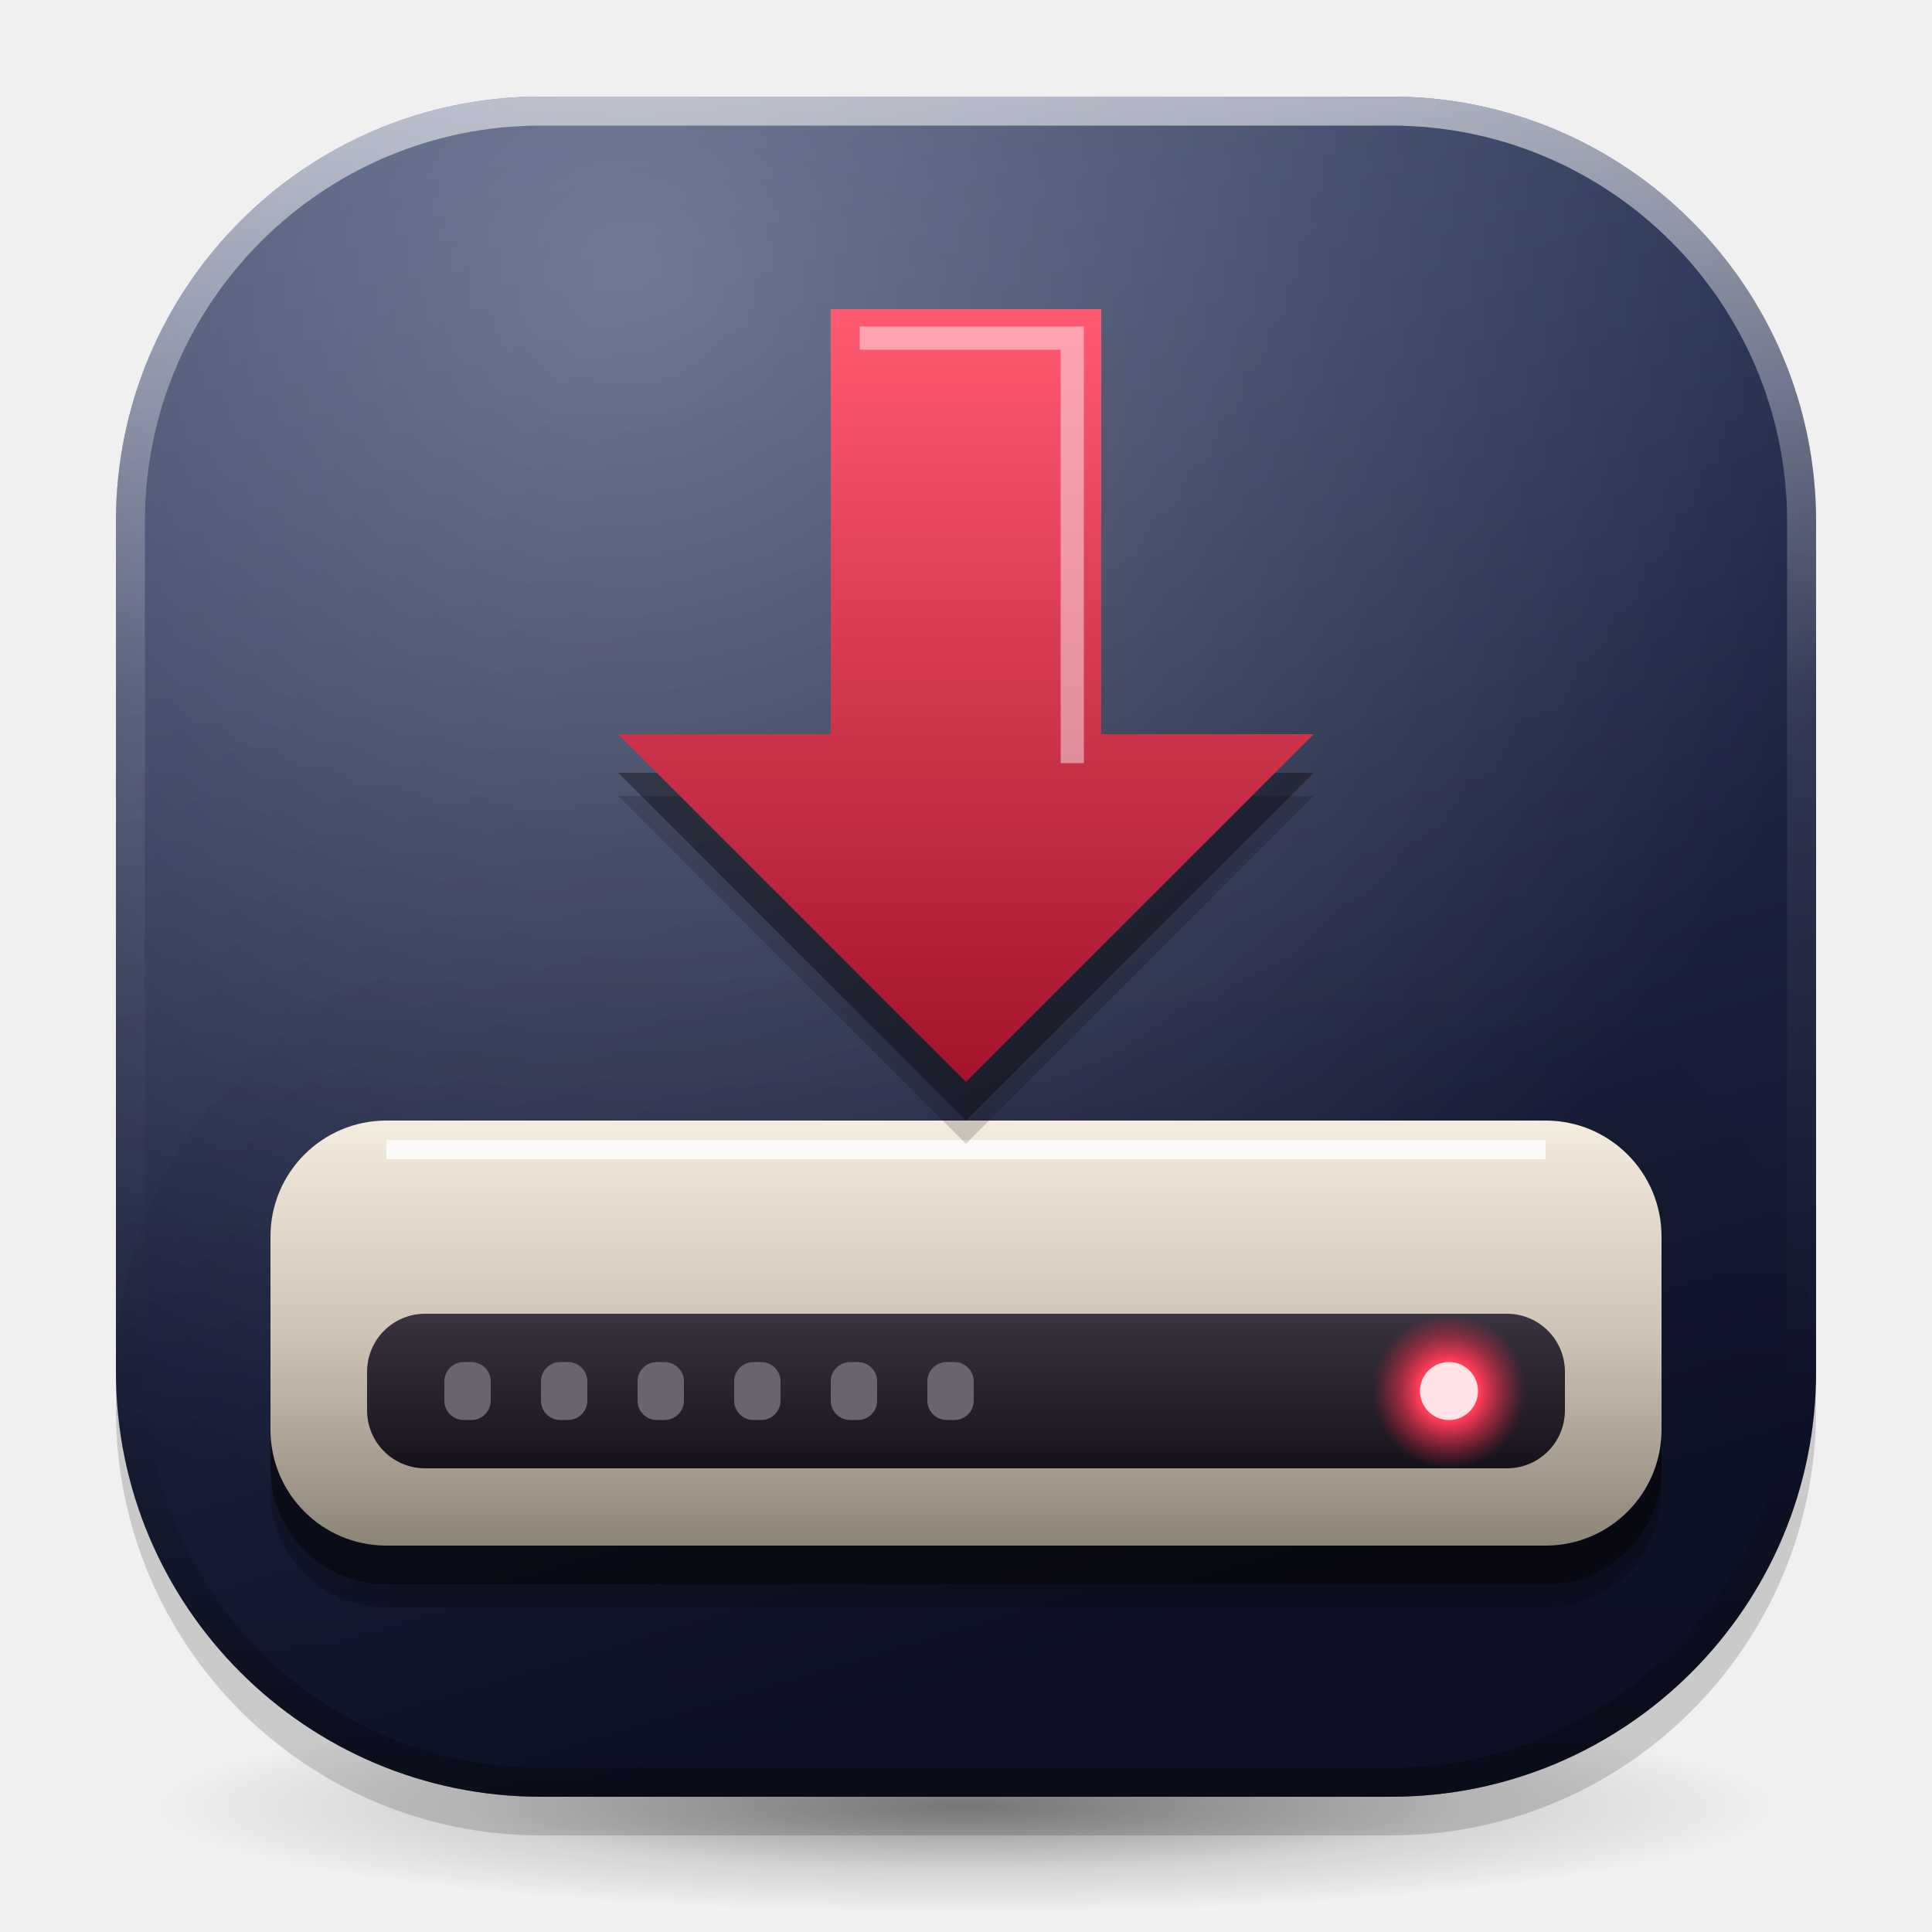
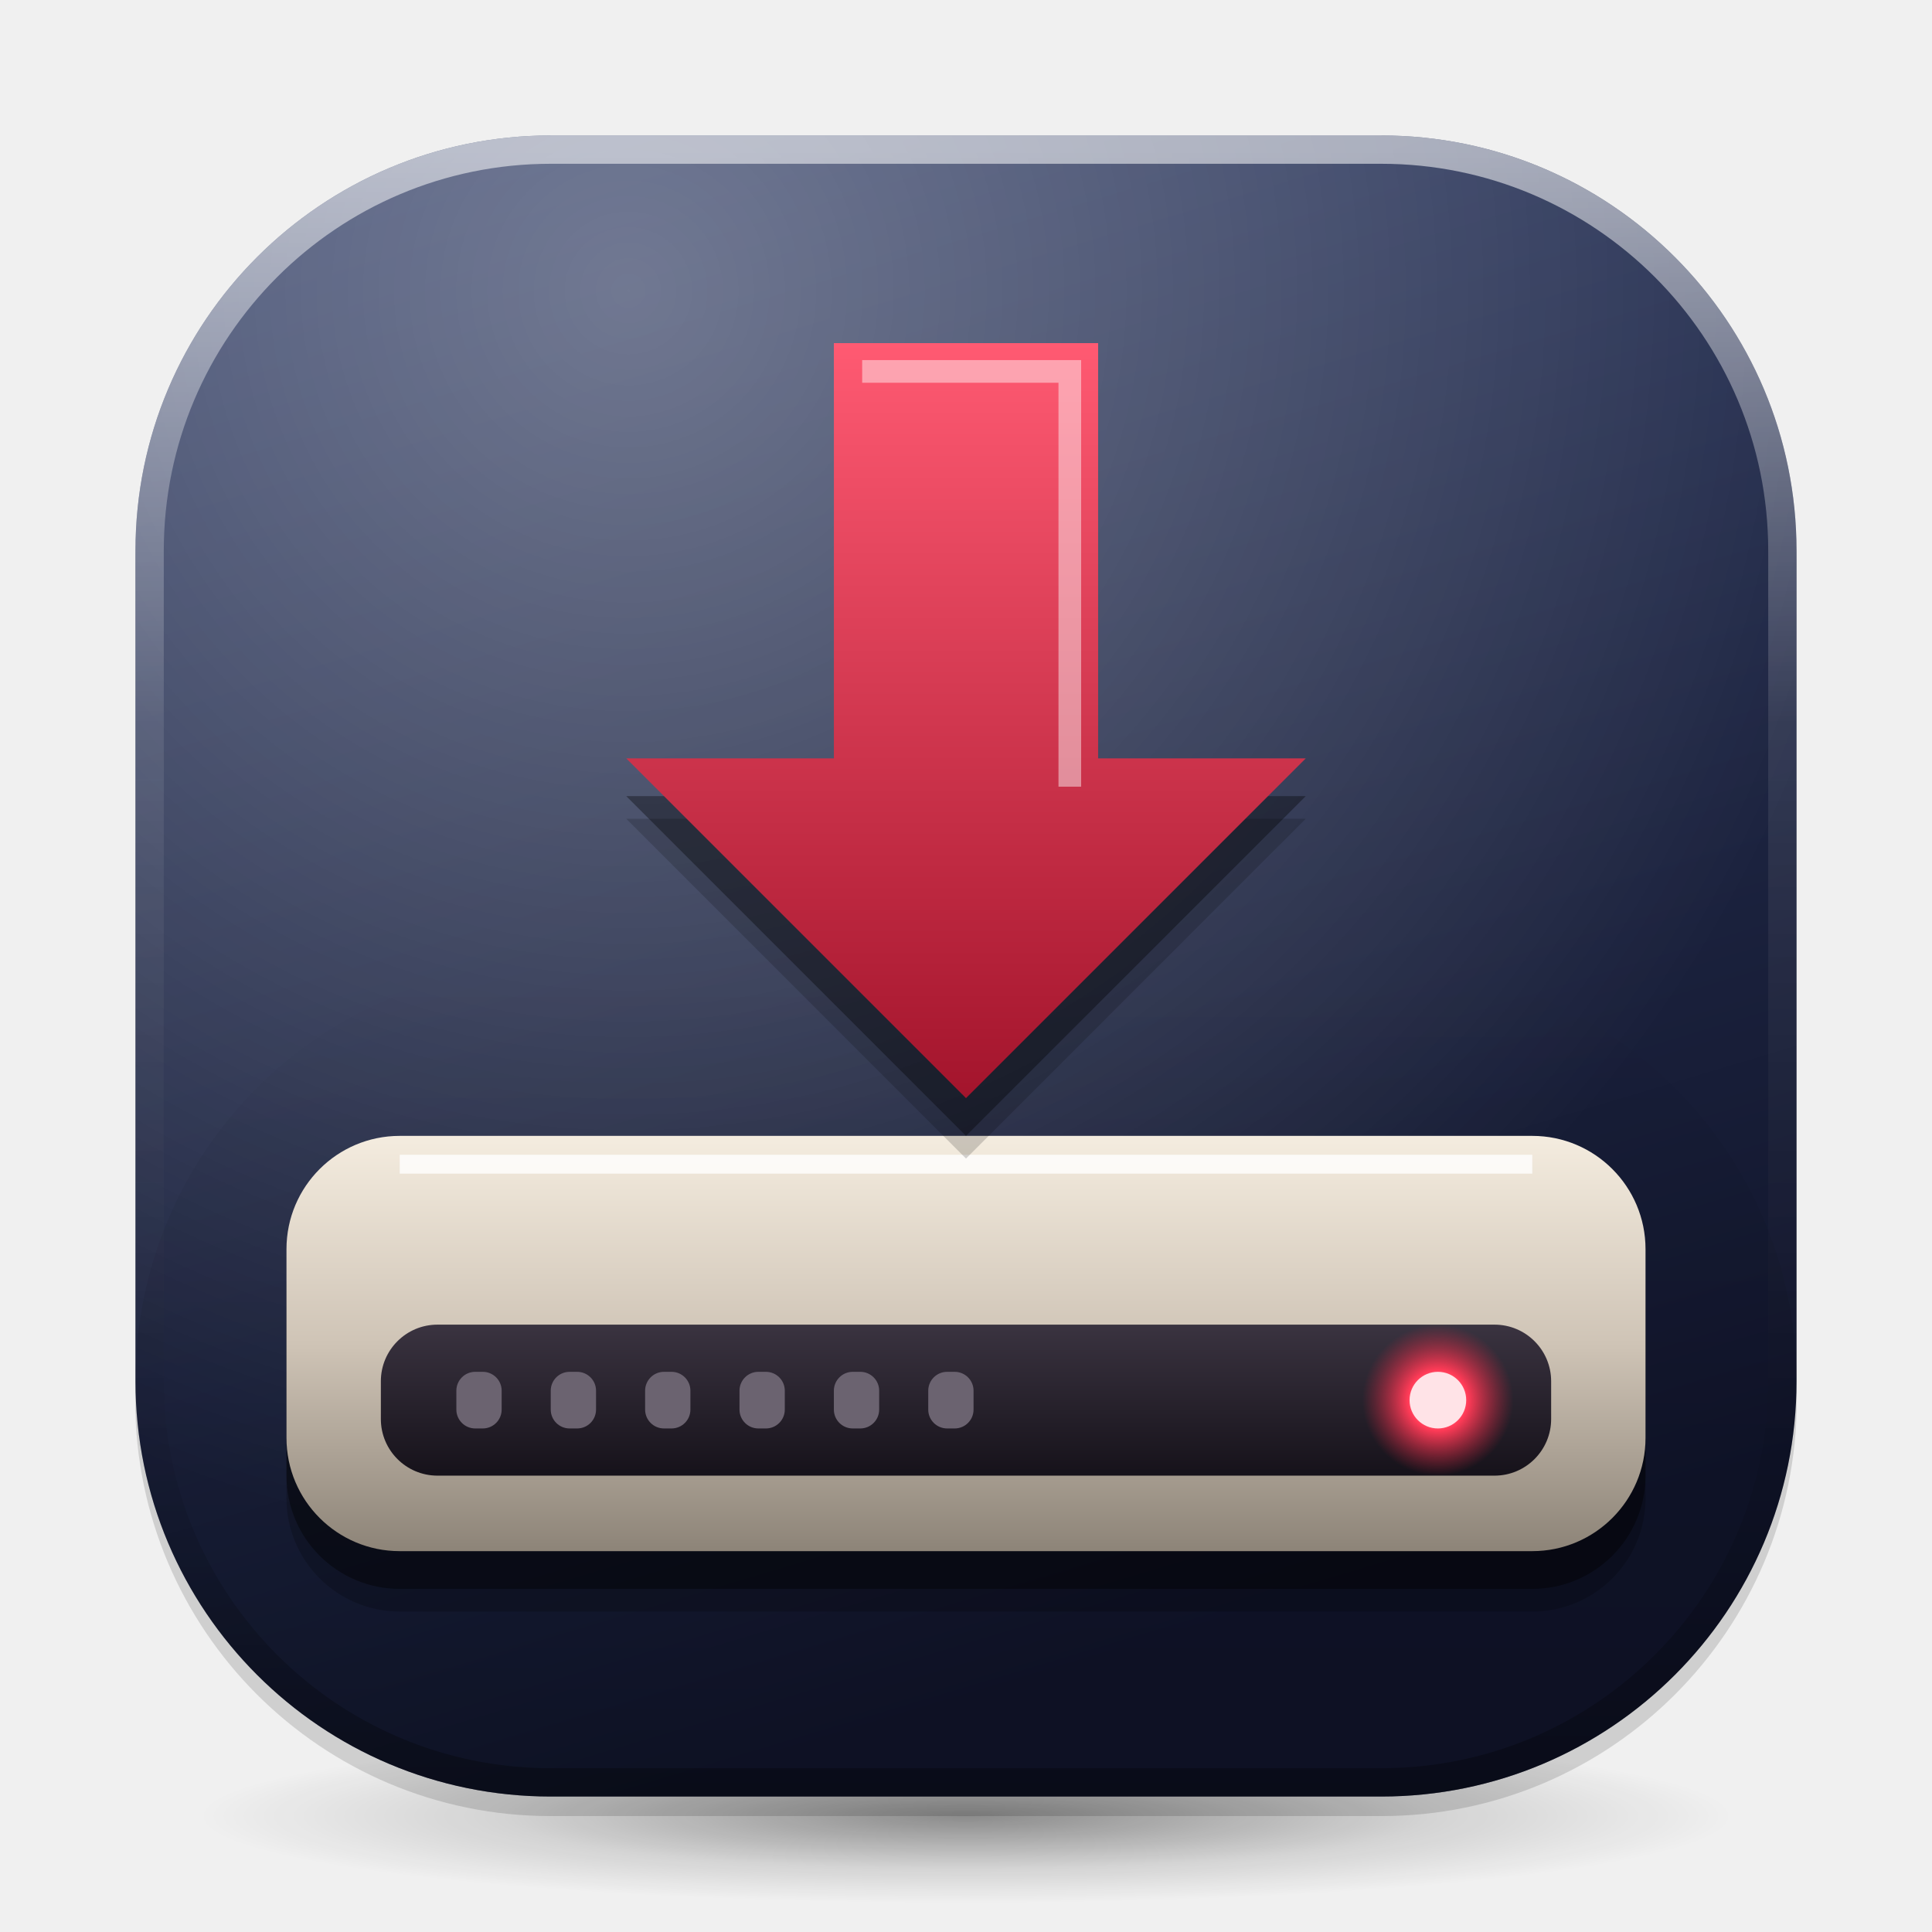
<svg xmlns="http://www.w3.org/2000/svg" viewBox="0 0 100 100" width="100" height="100">
  <defs>
    <radialGradient id="cs" cx="0.5" cy="0.5" r="0.5">
      <stop offset="0" stop-color="#000" stop-opacity="0.42" />
      <stop offset="0.6" stop-color="#000" stop-opacity="0.12" />
      <stop offset="1" stop-color="#000" stop-opacity="0" />
    </radialGradient>
    <linearGradient id="bd" x1="0" y1="0" x2="0.3" y2="1">
      <stop offset="0" stop-color="#34416a" />
      <stop offset="0.55" stop-color="#1f2745" />
      <stop offset="1" stop-color="#10142a" />
    </linearGradient>
    <radialGradient id="gl" cx="0.3" cy="0.1" r="0.75">
      <stop offset="0" stop-color="#fff" stop-opacity="0.32" />
      <stop offset="1" stop-color="#fff" stop-opacity="0" />
    </radialGradient>
    <linearGradient id="rim" x1="0" y1="0" x2="0" y2="1">
      <stop offset="0" stop-color="#fff" stop-opacity="0.55" />
      <stop offset="0.35" stop-color="#fff" stop-opacity="0.1" />
      <stop offset="0.8" stop-color="#000" stop-opacity="0.05" />
      <stop offset="1" stop-color="#000" stop-opacity="0.3" />
    </linearGradient>
    <linearGradient id="fl" x1="0" y1="0" x2="0" y2="1">
      <stop offset="0" stop-color="#000" stop-opacity="0" />
      <stop offset="1" stop-color="#000" stop-opacity="0.16" />
    </linearGradient>
    <linearGradient id="caja" x1="0" y1="0" x2="0" y2="1">
      <stop offset="0" stop-color="#f4ecdf" />
      <stop offset="0.5" stop-color="#cfc4b6" />
      <stop offset="1" stop-color="#8d8478" />
    </linearGradient>
    <linearGradient id="cara" x1="0" y1="0" x2="0" y2="1">
      <stop offset="0" stop-color="#3a3340" />
      <stop offset="1" stop-color="#16121a" />
    </linearGradient>
    <linearGradient id="fx" x1="0" y1="0" x2="0" y2="1">
      <stop offset="0" stop-color="#ff5a72" />
      <stop offset="1" stop-color="#a3142c" />
    </linearGradient>
    <radialGradient id="led" cx="0.5" cy="0.5" r="0.5">
      <stop offset="0" stop-color="#ffd0d6" />
      <stop offset="0.4" stop-color="#ff3b57" />
      <stop offset="1" stop-color="#c8243c" stop-opacity="0" />
    </radialGradient>
  </defs>
-   <ellipse cx="50" cy="93.5" rx="42" ry="5.5" fill="url(#cs)" />
-   <rect x="6" y="7" width="88" height="88" rx="22" fill="#000" opacity=".16" />
-   <rect x="6" y="5" width="88" height="88" rx="22" fill="url(#bd)" />
-   <rect x="6" y="5" width="88" height="88" rx="22" fill="url(#gl)" />
-   <rect x="6" y="49" width="88" height="44" rx="22" fill="url(#fl)" />
-   <rect x="6.75" y="5.75" width="86.5" height="86.5" rx="21.25" fill="none" stroke="url(#rim)" stroke-width="1.5" />
-   <path d="M20 58h60a6 6 0 0 1 6 6v10a6 6 0 0 1-6 6H20a6 6 0 0 1-6-6V64a6 6 0 0 1 6-6z" fill="#000" opacity="0.20" transform="translate(0 3.2)" />
-   <path d="M20 58h60a6 6 0 0 1 6 6v10a6 6 0 0 1-6 6H20a6 6 0 0 1-6-6V64a6 6 0 0 1 6-6z" fill="#000" opacity="0.40" transform="translate(0 2)" />
-   <path d="M20 58h60a6 6 0 0 1 6 6v10a6 6 0 0 1-6 6H20a6 6 0 0 1-6-6V64a6 6 0 0 1 6-6z" fill="url(#caja)" />
-   <rect x="19" y="68" width="62" height="8" rx="3" fill="url(#cara)" />
-   <rect x="23" y="70.5" width="2.4" height="3" rx="1" fill="#6b6370" />
-   <rect x="28" y="70.5" width="2.4" height="3" rx="1" fill="#6b6370" />
-   <rect x="33" y="70.5" width="2.4" height="3" rx="1" fill="#6b6370" />
-   <rect x="38" y="70.5" width="2.4" height="3" rx="1" fill="#6b6370" />
-   <rect x="43" y="70.5" width="2.4" height="3" rx="1" fill="#6b6370" />
-   <rect x="48" y="70.5" width="2.4" height="3" rx="1" fill="#6b6370" />
-   <circle cx="75" cy="72" r="4" fill="url(#led)" />
-   <circle cx="75" cy="72" r="1.5" fill="#ffe3e7" />
-   <path d="M20 59.5h60" stroke="#fff" stroke-opacity=".8" stroke-width="1" />
-   <path d="M43 16h14v22h11L50 56 32 38h11z" fill="#000" opacity="0.17" transform="translate(0 3.2)" />
-   <path d="M43 16h14v22h11L50 56 32 38h11z" fill="#000" opacity="0.35" transform="translate(0 2)" />
-   <path d="M43 16h14v22h11L50 56 32 38h11z" fill="url(#fx)" />
-   <path d="M44.5 17.5h11v22" stroke="#fff" stroke-opacity=".45" stroke-width="1.2" fill="none" />
+   <ellipse cx="50" cy="94" rx="40" ry="4.5" fill="url(#cs)" />
+   <rect x="7" y="8" width="86" height="86" rx="21.5" fill="#000" opacity=".14" />
+   <g transform="translate(50 50) scale(.977) translate(-50 -49)">
+     <rect x="6" y="5" width="88" height="88" rx="22" fill="url(#bd)" />
+     <rect x="6" y="5" width="88" height="88" rx="22" fill="url(#gl)" />
+     <rect x="6" y="49" width="88" height="44" rx="22" fill="url(#fl)" />
+     <rect x="6.75" y="5.75" width="86.5" height="86.5" rx="21.25" fill="none" stroke="url(#rim)" stroke-width="1.5" />
+     <path d="M20 58h60a6 6 0 0 1 6 6v10a6 6 0 0 1-6 6H20a6 6 0 0 1-6-6V64a6 6 0 0 1 6-6z" fill="#000" opacity="0.20" transform="translate(0 3.2)" />
+     <path d="M20 58h60a6 6 0 0 1 6 6v10a6 6 0 0 1-6 6H20a6 6 0 0 1-6-6V64a6 6 0 0 1 6-6z" fill="#000" opacity="0.40" transform="translate(0 2)" />
+     <path d="M20 58h60a6 6 0 0 1 6 6v10a6 6 0 0 1-6 6H20a6 6 0 0 1-6-6V64a6 6 0 0 1 6-6z" fill="url(#caja)" />
+     <rect x="19" y="68" width="62" height="8" rx="3" fill="url(#cara)" />
+     <rect x="23" y="70.5" width="2.4" height="3" rx="1" fill="#6b6370" />
+     <rect x="28" y="70.5" width="2.4" height="3" rx="1" fill="#6b6370" />
+     <rect x="33" y="70.5" width="2.4" height="3" rx="1" fill="#6b6370" />
+     <rect x="38" y="70.5" width="2.4" height="3" rx="1" fill="#6b6370" />
+     <rect x="43" y="70.5" width="2.4" height="3" rx="1" fill="#6b6370" />
+     <rect x="48" y="70.5" width="2.4" height="3" rx="1" fill="#6b6370" />
+     <circle cx="75" cy="72" r="4" fill="url(#led)" />
+     <circle cx="75" cy="72" r="1.5" fill="#ffe3e7" />
+     <path d="M20 59.5h60" stroke="#fff" stroke-opacity=".8" stroke-width="1" />
+     <path d="M43 16h14v22h11L50 56 32 38h11z" fill="#000" opacity="0.17" transform="translate(0 3.2)" />
+     <path d="M43 16h14v22h11L50 56 32 38h11z" fill="#000" opacity="0.35" transform="translate(0 2)" />
+     <path d="M43 16h14v22h11L50 56 32 38h11z" fill="url(#fx)" />
+     <path d="M44.5 17.5h11v22" stroke="#fff" stroke-opacity=".45" stroke-width="1.2" fill="none" />
+   </g>
</svg>
